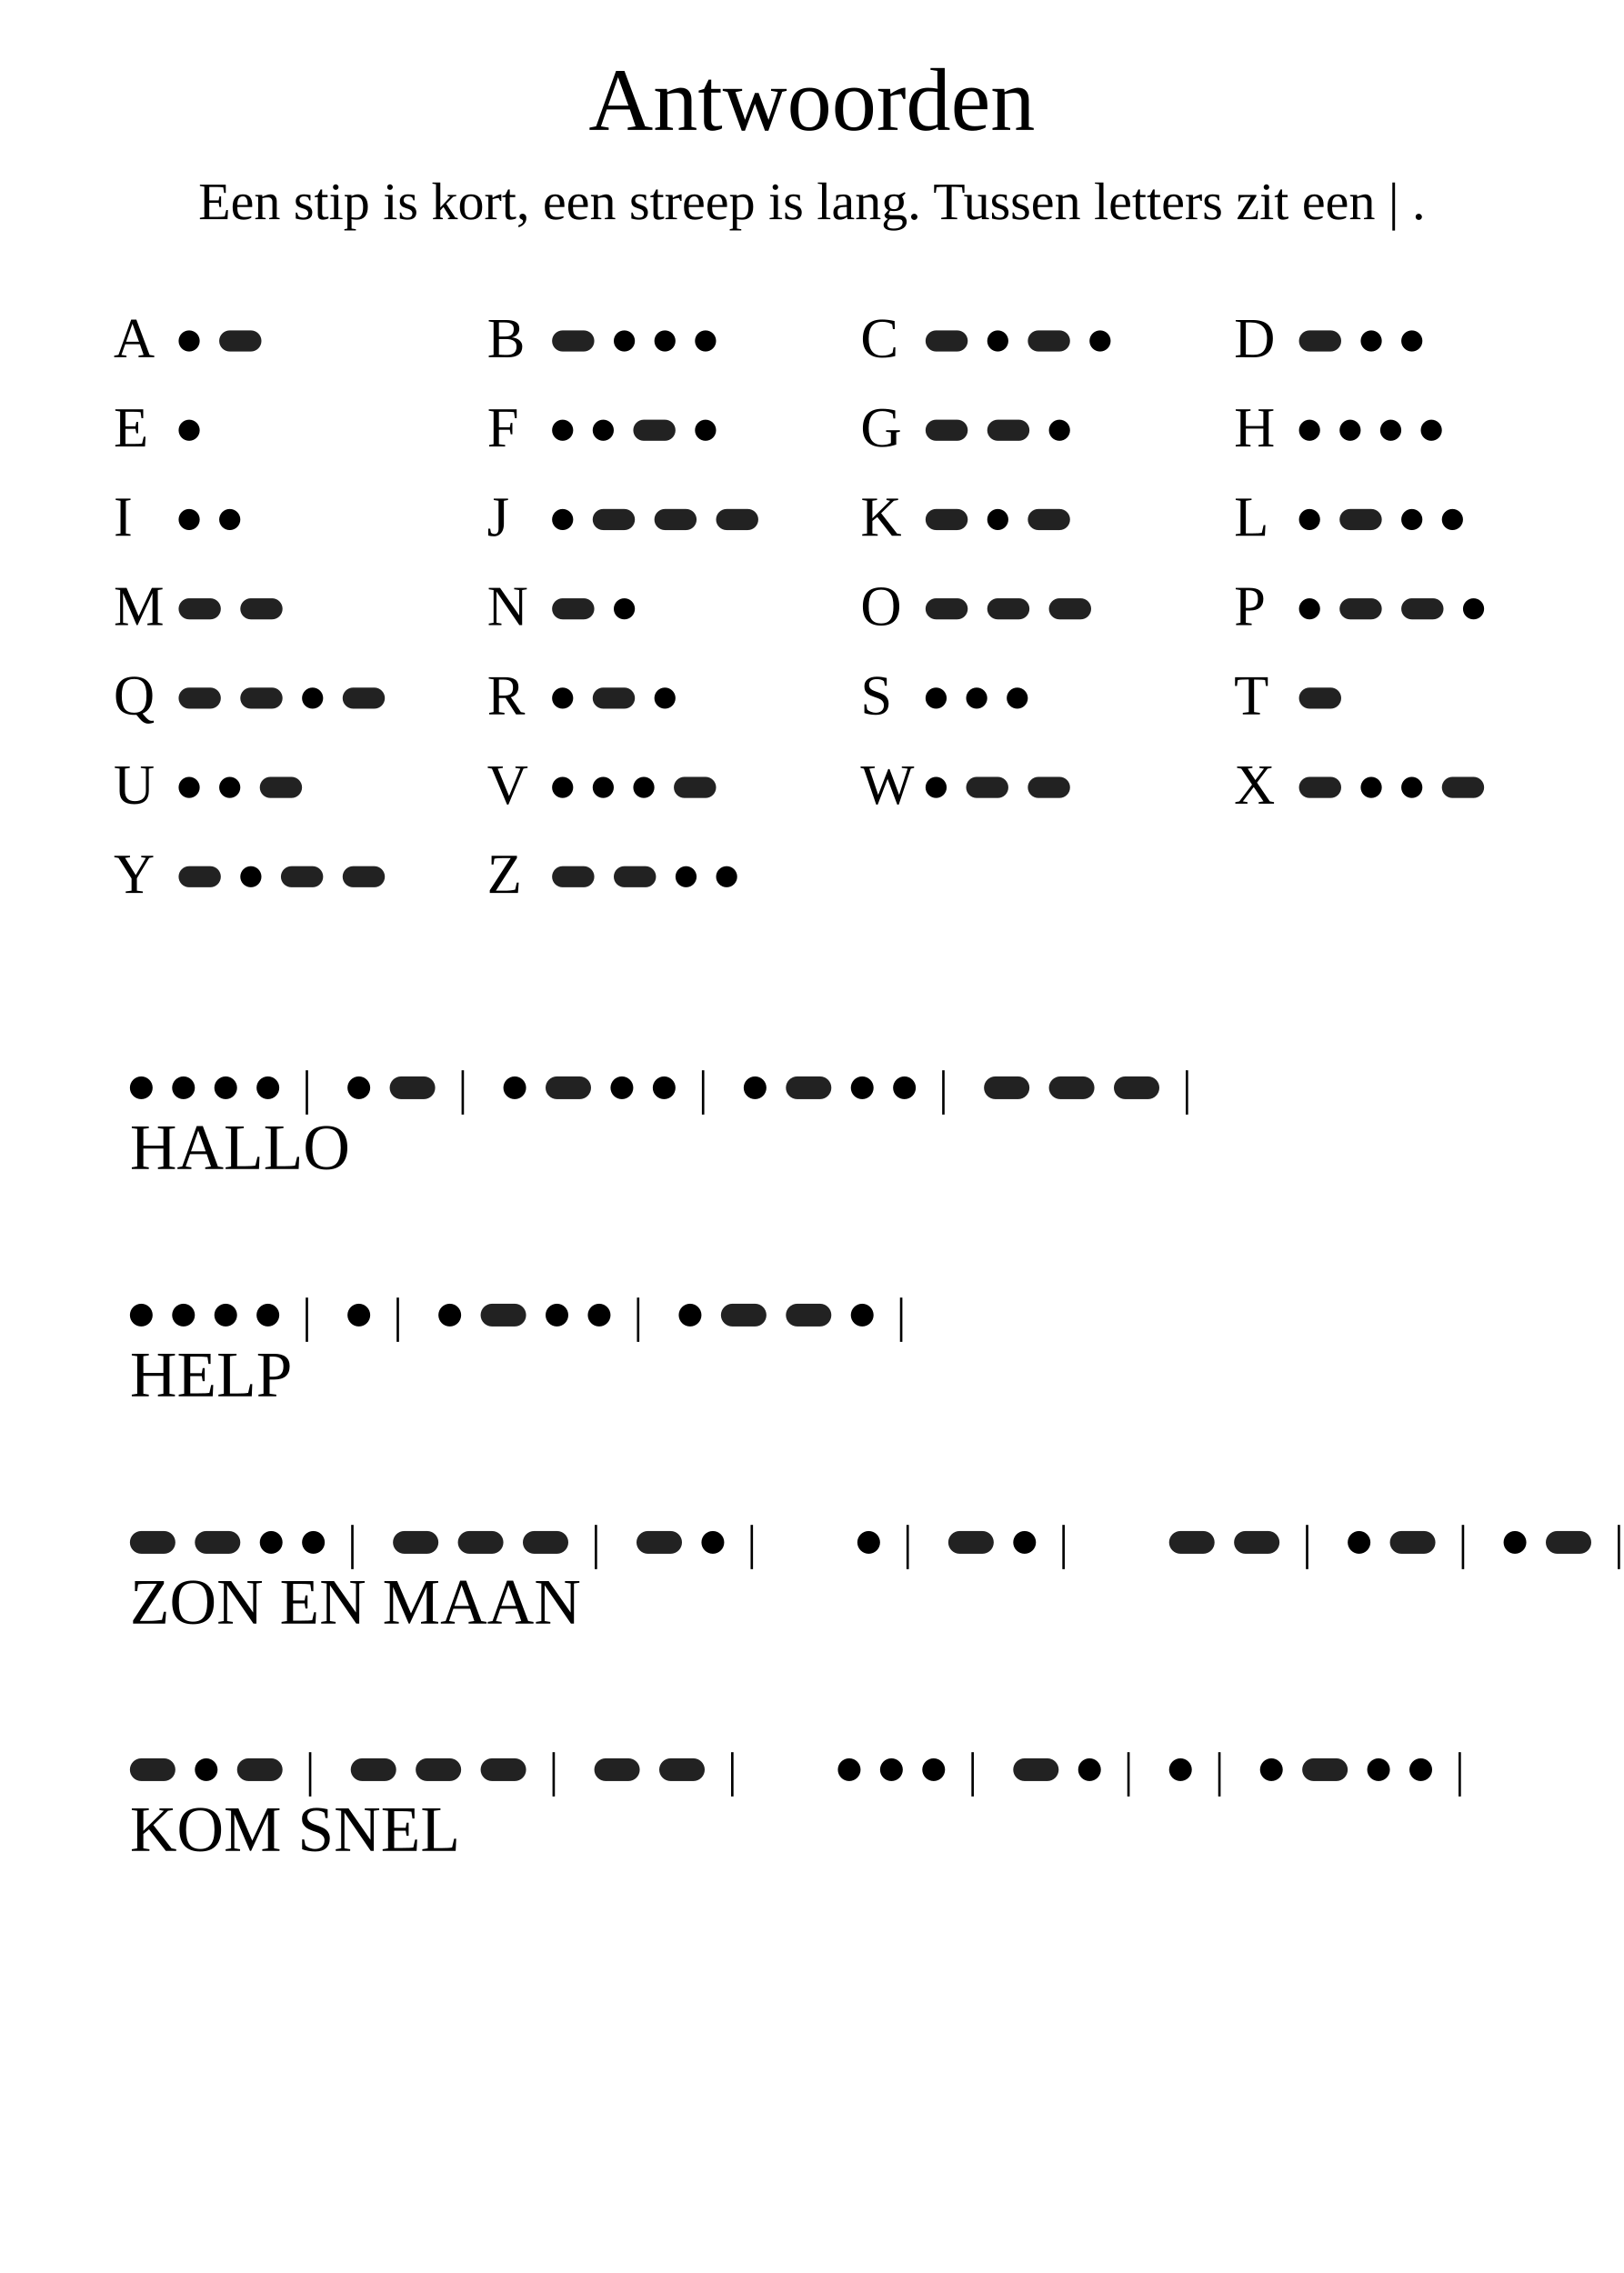
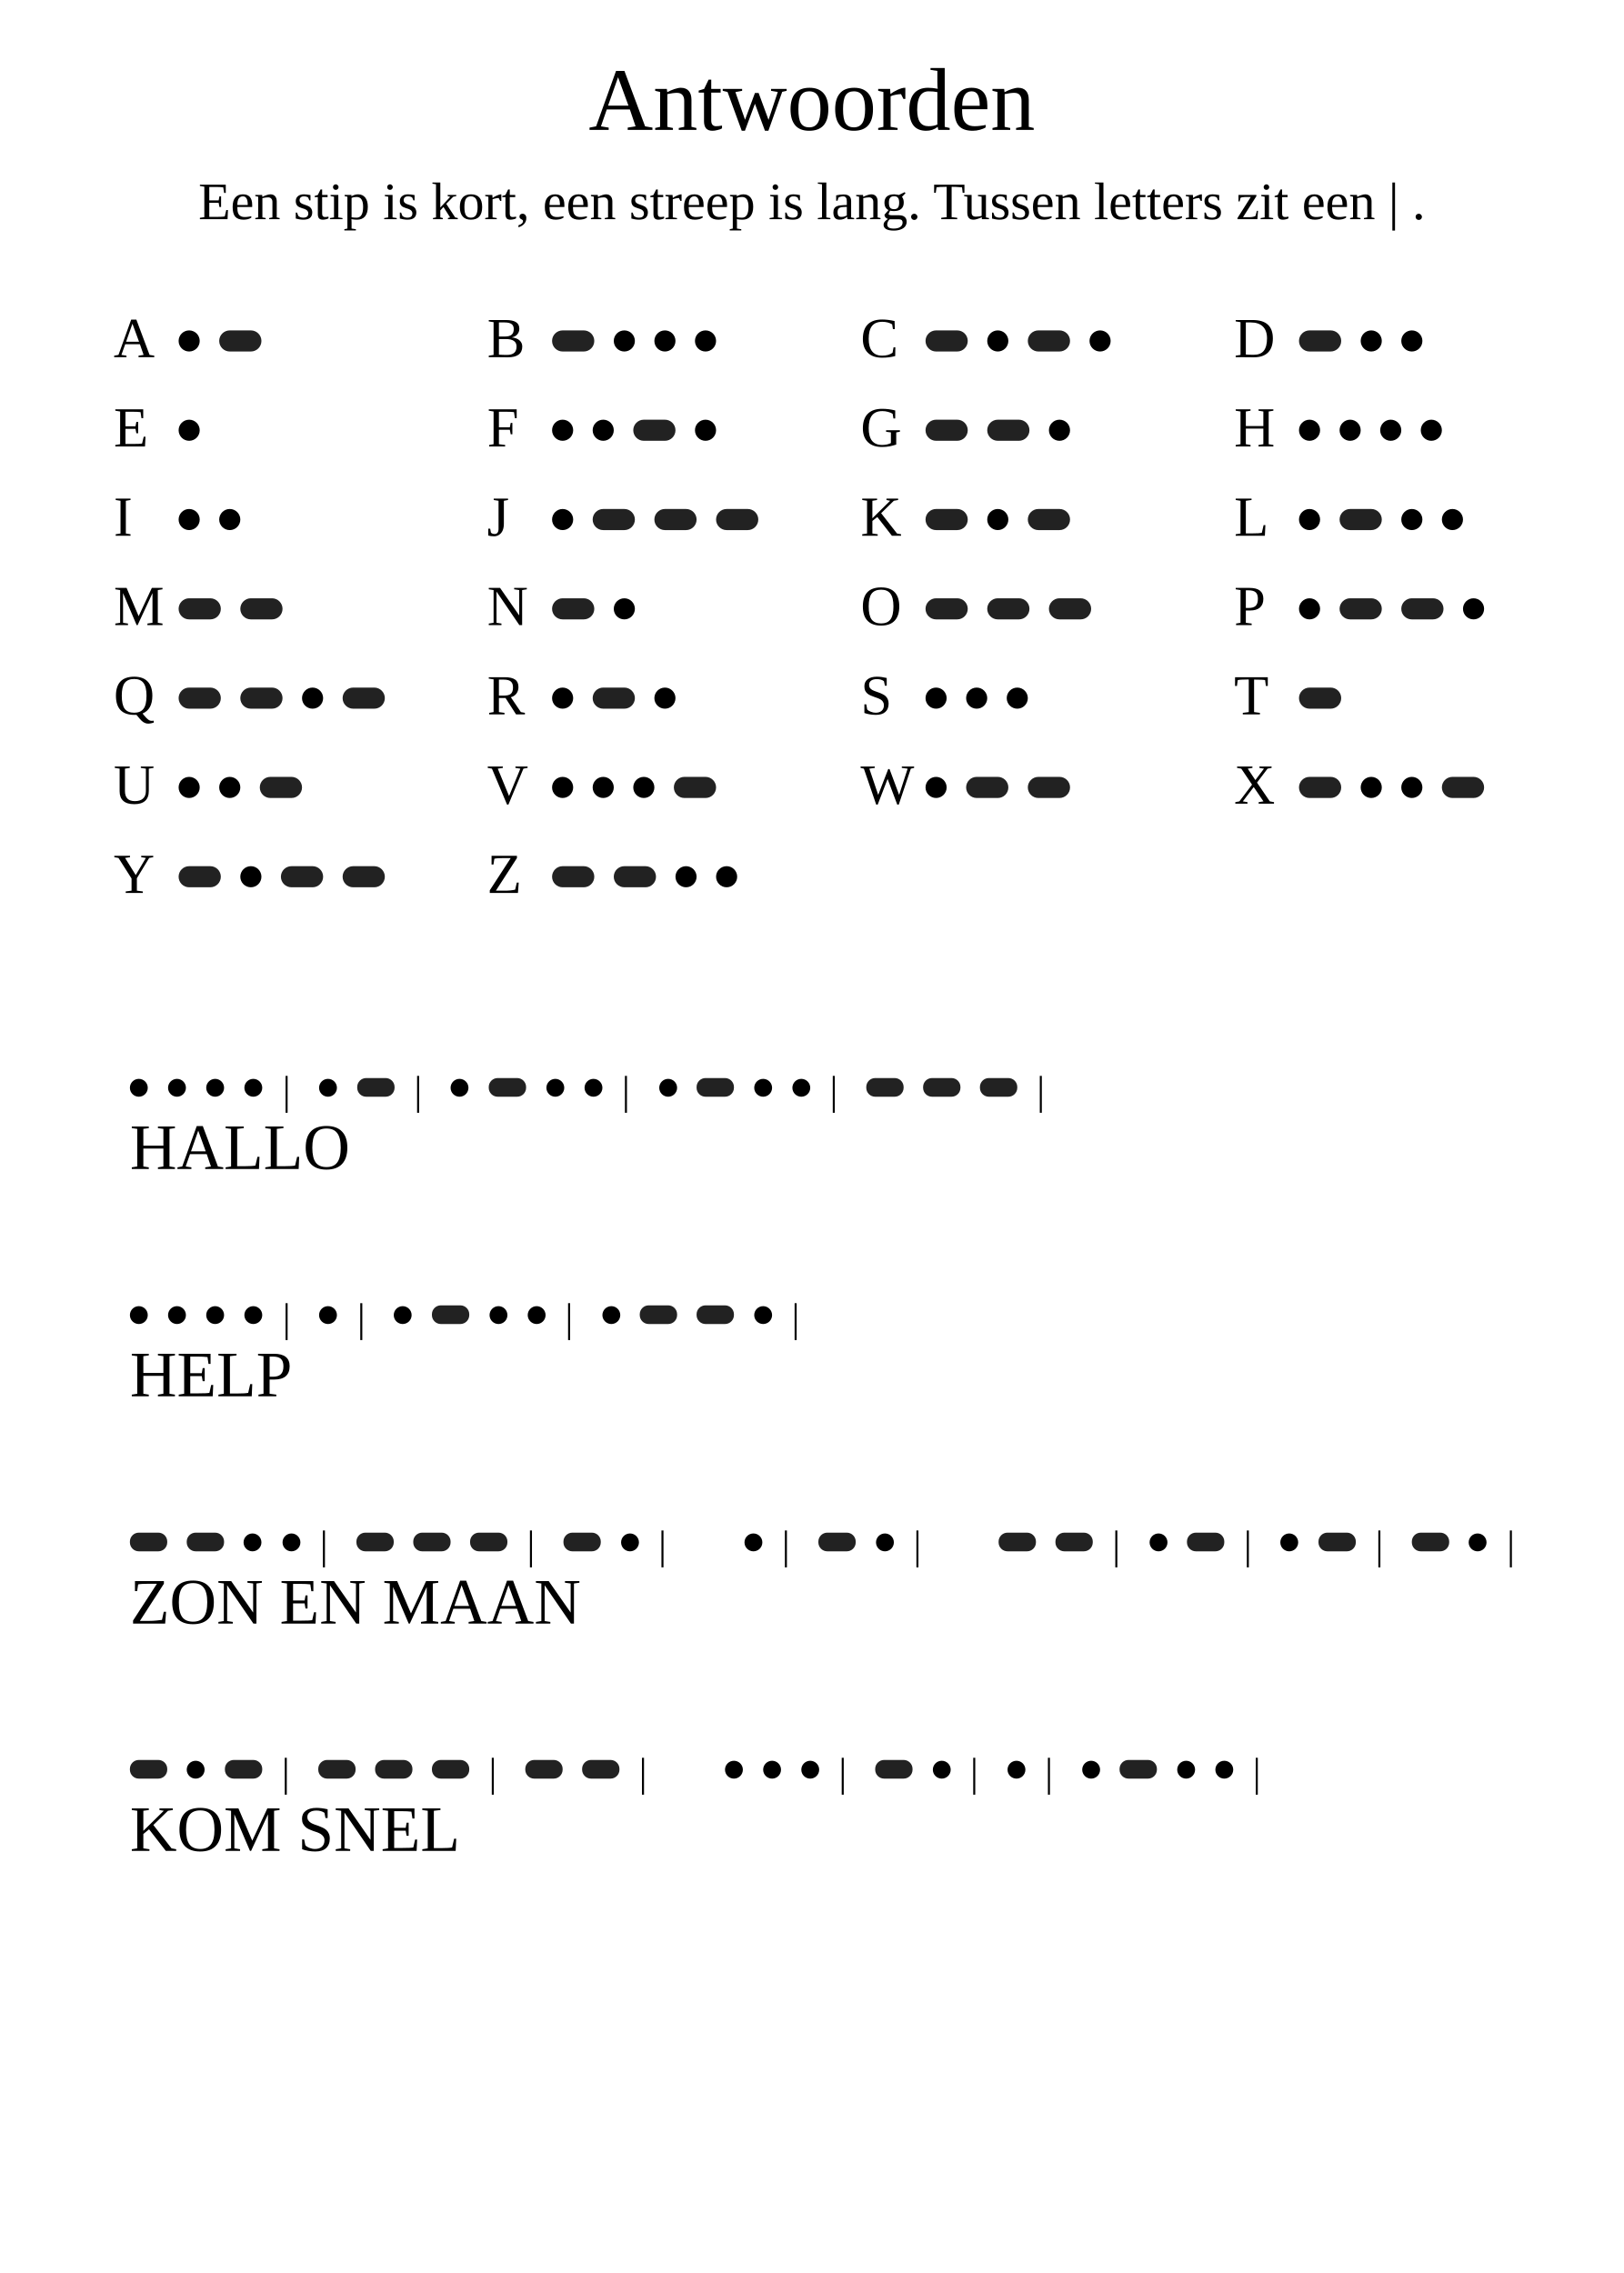
<svg xmlns="http://www.w3.org/2000/svg" viewBox="0 0 200 280">
  <text class="tx" x="100" y="16" font-size="11" text-anchor="middle">Antwoorden</text>
  <text class="tx" x="100" y="27" font-size="6.5" text-anchor="middle">Een stip is kort, een streep is lang. Tussen letters zit een | .</text>
  <text class="tx" x="14" y="44" font-size="7" text-anchor="start">A</text>
  <circle class="dot" cx="23.3" cy="42" r="1.3" />
  <rect x="27" y="40.7" width="5.2" height="2.6" rx="1.3" style="fill:#222" />
  <text class="tx" x="60" y="44" font-size="7" text-anchor="start">B</text>
  <rect x="68" y="40.7" width="5.2" height="2.6" rx="1.3" style="fill:#222" />
  <circle class="dot" cx="76.9" cy="42" r="1.3" />
  <circle class="dot" cx="81.9" cy="42" r="1.3" />
  <circle class="dot" cx="86.9" cy="42" r="1.3" />
  <text class="tx" x="106" y="44" font-size="7" text-anchor="start">C</text>
  <rect x="114" y="40.7" width="5.2" height="2.6" rx="1.3" style="fill:#222" />
  <circle class="dot" cx="122.9" cy="42" r="1.3" />
  <rect x="126.6" y="40.7" width="5.2" height="2.6" rx="1.3" style="fill:#222" />
  <circle class="dot" cx="135.5" cy="42" r="1.3" />
  <text class="tx" x="152" y="44" font-size="7" text-anchor="start">D</text>
  <rect x="160" y="40.7" width="5.2" height="2.6" rx="1.3" style="fill:#222" />
  <circle class="dot" cx="168.9" cy="42" r="1.3" />
  <circle class="dot" cx="173.9" cy="42" r="1.3" />
  <text class="tx" x="14" y="55" font-size="7" text-anchor="start">E</text>
  <circle class="dot" cx="23.3" cy="53" r="1.3" />
  <text class="tx" x="60" y="55" font-size="7" text-anchor="start">F</text>
  <circle class="dot" cx="69.3" cy="53" r="1.3" />
  <circle class="dot" cx="74.3" cy="53" r="1.3" />
  <rect x="78" y="51.7" width="5.2" height="2.6" rx="1.3" style="fill:#222" />
  <circle class="dot" cx="86.9" cy="53" r="1.3" />
  <text class="tx" x="106" y="55" font-size="7" text-anchor="start">G</text>
  <rect x="114" y="51.7" width="5.2" height="2.6" rx="1.3" style="fill:#222" />
  <rect x="121.6" y="51.7" width="5.2" height="2.6" rx="1.3" style="fill:#222" />
  <circle class="dot" cx="130.5" cy="53" r="1.3" />
  <text class="tx" x="152" y="55" font-size="7" text-anchor="start">H</text>
  <circle class="dot" cx="161.3" cy="53" r="1.3" />
  <circle class="dot" cx="166.3" cy="53" r="1.3" />
  <circle class="dot" cx="171.3" cy="53" r="1.3" />
  <circle class="dot" cx="176.3" cy="53" r="1.3" />
  <text class="tx" x="14" y="66" font-size="7" text-anchor="start">I</text>
  <circle class="dot" cx="23.3" cy="64" r="1.3" />
  <circle class="dot" cx="28.3" cy="64" r="1.3" />
  <text class="tx" x="60" y="66" font-size="7" text-anchor="start">J</text>
  <circle class="dot" cx="69.3" cy="64" r="1.3" />
  <rect x="73" y="62.7" width="5.2" height="2.6" rx="1.3" style="fill:#222" />
  <rect x="80.6" y="62.7" width="5.2" height="2.6" rx="1.3" style="fill:#222" />
  <rect x="88.2" y="62.7" width="5.2" height="2.6" rx="1.3" style="fill:#222" />
  <text class="tx" x="106" y="66" font-size="7" text-anchor="start">K</text>
  <rect x="114" y="62.7" width="5.2" height="2.6" rx="1.3" style="fill:#222" />
  <circle class="dot" cx="122.9" cy="64" r="1.3" />
  <rect x="126.6" y="62.7" width="5.2" height="2.6" rx="1.3" style="fill:#222" />
  <text class="tx" x="152" y="66" font-size="7" text-anchor="start">L</text>
  <circle class="dot" cx="161.3" cy="64" r="1.3" />
  <rect x="165" y="62.7" width="5.2" height="2.6" rx="1.3" style="fill:#222" />
  <circle class="dot" cx="173.9" cy="64" r="1.3" />
  <circle class="dot" cx="178.9" cy="64" r="1.3" />
  <text class="tx" x="14" y="77" font-size="7" text-anchor="start">M</text>
  <rect x="22" y="73.7" width="5.2" height="2.6" rx="1.3" style="fill:#222" />
  <rect x="29.6" y="73.7" width="5.2" height="2.6" rx="1.3" style="fill:#222" />
  <text class="tx" x="60" y="77" font-size="7" text-anchor="start">N</text>
  <rect x="68" y="73.7" width="5.2" height="2.6" rx="1.3" style="fill:#222" />
  <circle class="dot" cx="76.9" cy="75" r="1.3" />
  <text class="tx" x="106" y="77" font-size="7" text-anchor="start">O</text>
  <rect x="114" y="73.7" width="5.2" height="2.6" rx="1.3" style="fill:#222" />
  <rect x="121.6" y="73.7" width="5.2" height="2.6" rx="1.3" style="fill:#222" />
  <rect x="129.2" y="73.7" width="5.2" height="2.6" rx="1.3" style="fill:#222" />
  <text class="tx" x="152" y="77" font-size="7" text-anchor="start">P</text>
  <circle class="dot" cx="161.3" cy="75" r="1.3" />
  <rect x="165" y="73.7" width="5.2" height="2.6" rx="1.3" style="fill:#222" />
  <rect x="172.6" y="73.7" width="5.2" height="2.6" rx="1.3" style="fill:#222" />
  <circle class="dot" cx="181.5" cy="75" r="1.3" />
  <text class="tx" x="14" y="88" font-size="7" text-anchor="start">Q</text>
  <rect x="22" y="84.7" width="5.2" height="2.6" rx="1.3" style="fill:#222" />
  <rect x="29.6" y="84.7" width="5.2" height="2.6" rx="1.3" style="fill:#222" />
  <circle class="dot" cx="38.5" cy="86" r="1.3" />
  <rect x="42.2" y="84.7" width="5.2" height="2.6" rx="1.3" style="fill:#222" />
  <text class="tx" x="60" y="88" font-size="7" text-anchor="start">R</text>
  <circle class="dot" cx="69.3" cy="86" r="1.3" />
  <rect x="73" y="84.7" width="5.2" height="2.6" rx="1.3" style="fill:#222" />
  <circle class="dot" cx="81.9" cy="86" r="1.3" />
  <text class="tx" x="106" y="88" font-size="7" text-anchor="start">S</text>
  <circle class="dot" cx="115.3" cy="86" r="1.3" />
  <circle class="dot" cx="120.3" cy="86" r="1.3" />
  <circle class="dot" cx="125.3" cy="86" r="1.3" />
  <text class="tx" x="152" y="88" font-size="7" text-anchor="start">T</text>
  <rect x="160" y="84.7" width="5.2" height="2.6" rx="1.3" style="fill:#222" />
  <text class="tx" x="14" y="99" font-size="7" text-anchor="start">U</text>
  <circle class="dot" cx="23.3" cy="97" r="1.3" />
  <circle class="dot" cx="28.3" cy="97" r="1.3" />
  <rect x="32" y="95.7" width="5.2" height="2.6" rx="1.3" style="fill:#222" />
  <text class="tx" x="60" y="99" font-size="7" text-anchor="start">V</text>
  <circle class="dot" cx="69.3" cy="97" r="1.3" />
  <circle class="dot" cx="74.3" cy="97" r="1.3" />
  <circle class="dot" cx="79.3" cy="97" r="1.3" />
  <rect x="83" y="95.7" width="5.2" height="2.6" rx="1.3" style="fill:#222" />
  <text class="tx" x="106" y="99" font-size="7" text-anchor="start">W</text>
  <circle class="dot" cx="115.3" cy="97" r="1.3" />
  <rect x="119" y="95.7" width="5.2" height="2.6" rx="1.3" style="fill:#222" />
  <rect x="126.6" y="95.7" width="5.2" height="2.6" rx="1.3" style="fill:#222" />
  <text class="tx" x="152" y="99" font-size="7" text-anchor="start">X</text>
  <rect x="160" y="95.7" width="5.2" height="2.6" rx="1.3" style="fill:#222" />
  <circle class="dot" cx="168.9" cy="97" r="1.3" />
  <circle class="dot" cx="173.9" cy="97" r="1.3" />
  <rect x="177.6" y="95.7" width="5.2" height="2.6" rx="1.3" style="fill:#222" />
  <text class="tx" x="14" y="110" font-size="7" text-anchor="start">Y</text>
  <rect x="22" y="106.7" width="5.2" height="2.6" rx="1.3" style="fill:#222" />
  <circle class="dot" cx="30.9" cy="108" r="1.3" />
  <rect x="34.6" y="106.7" width="5.2" height="2.6" rx="1.3" style="fill:#222" />
  <rect x="42.2" y="106.7" width="5.2" height="2.6" rx="1.3" style="fill:#222" />
  <text class="tx" x="60" y="110" font-size="7" text-anchor="start">Z</text>
  <rect x="68" y="106.7" width="5.2" height="2.6" rx="1.3" style="fill:#222" />
  <rect x="75.6" y="106.7" width="5.2" height="2.6" rx="1.3" style="fill:#222" />
  <circle class="dot" cx="84.5" cy="108" r="1.3" />
  <circle class="dot" cx="89.5" cy="108" r="1.3" />
-   <circle class="dot" cx="17.4" cy="134" r="1.4" />
-   <circle class="dot" cx="22.6" cy="134" r="1.4" />
-   <circle class="dot" cx="27.8" cy="134" r="1.4" />
-   <circle class="dot" cx="33" cy="134" r="1.4" />
-   <text class="tx" x="37.8" y="136" font-size="6" text-anchor="middle">|</text>
-   <circle class="dot" cx="44.2" cy="134" r="1.4" />
-   <rect x="48" y="132.6" width="5.6" height="2.8" rx="1.4" style="fill:#222" />
-   <text class="tx" x="57" y="136" font-size="6" text-anchor="middle">|</text>
-   <circle class="dot" cx="63.4" cy="134" r="1.4" />
-   <rect x="67.2" y="132.6" width="5.6" height="2.8" rx="1.4" style="fill:#222" />
-   <circle class="dot" cx="76.6" cy="134" r="1.4" />
-   <circle class="dot" cx="81.8" cy="134" r="1.4" />
-   <text class="tx" x="86.6" y="136" font-size="6" text-anchor="middle">|</text>
-   <circle class="dot" cx="93" cy="134" r="1.4" />
-   <rect x="96.8" y="132.6" width="5.6" height="2.8" rx="1.4" style="fill:#222" />
-   <circle class="dot" cx="106.2" cy="134" r="1.4" />
-   <circle class="dot" cx="111.4" cy="134" r="1.4" />
-   <text class="tx" x="116.2" y="136" font-size="6" text-anchor="middle">|</text>
-   <rect x="121.2" y="132.6" width="5.6" height="2.8" rx="1.4" style="fill:#222" />
-   <rect x="129.2" y="132.6" width="5.6" height="2.8" rx="1.4" style="fill:#222" />
-   <rect x="137.2" y="132.6" width="5.6" height="2.8" rx="1.4" style="fill:#222" />
-   <text class="tx" x="146.2" y="136" font-size="6" text-anchor="middle">|</text>
+   <circle class="dot" cx="17.1" cy="134" r="1.1" />
+   <circle class="dot" cx="21.8" cy="134" r="1.1" />
+   <circle class="dot" cx="26.5" cy="134" r="1.1" />
+   <circle class="dot" cx="31.2" cy="134" r="1.1" />
+   <text class="tx" x="35.3" y="136" font-size="5" text-anchor="middle">|</text>
+   <circle class="dot" cx="40.4" cy="134" r="1.1" />
+   <rect x="44" y="132.8" width="4.6" height="2.3" rx="1.1" style="fill:#222" />
+   <text class="tx" x="51.5" y="136" font-size="5" text-anchor="middle">|</text>
+   <circle class="dot" cx="56.6" cy="134" r="1.1" />
+   <rect x="60.2" y="132.8" width="4.6" height="2.3" rx="1.1" style="fill:#222" />
+   <circle class="dot" cx="68.4" cy="134" r="1.1" />
+   <circle class="dot" cx="73.1" cy="134" r="1.1" />
+   <text class="tx" x="77.1" y="136" font-size="5" text-anchor="middle">|</text>
+   <circle class="dot" cx="82.3" cy="134" r="1.1" />
+   <rect x="85.8" y="132.8" width="4.6" height="2.3" rx="1.1" style="fill:#222" />
+   <circle class="dot" cx="94" cy="134" r="1.1" />
+   <circle class="dot" cx="98.7" cy="134" r="1.1" />
+   <text class="tx" x="102.7" y="136" font-size="5" text-anchor="middle">|</text>
+   <rect x="106.7" y="132.8" width="4.6" height="2.3" rx="1.1" style="fill:#222" />
+   <rect x="113.7" y="132.8" width="4.6" height="2.3" rx="1.1" style="fill:#222" />
+   <rect x="120.7" y="132.8" width="4.6" height="2.3" rx="1.1" style="fill:#222" />
+   <text class="tx" x="128.2" y="136" font-size="5" text-anchor="middle">|</text>
  <path class="guide" d="M16 146L184 146" />
  <text class="tx" x="16" y="144" font-size="8" text-anchor="start">HALLO</text>
-   <circle class="dot" cx="17.4" cy="162" r="1.4" />
-   <circle class="dot" cx="22.6" cy="162" r="1.4" />
-   <circle class="dot" cx="27.8" cy="162" r="1.4" />
-   <circle class="dot" cx="33" cy="162" r="1.4" />
-   <text class="tx" x="37.8" y="164" font-size="6" text-anchor="middle">|</text>
-   <circle class="dot" cx="44.2" cy="162" r="1.4" />
-   <text class="tx" x="49" y="164" font-size="6" text-anchor="middle">|</text>
-   <circle class="dot" cx="55.4" cy="162" r="1.4" />
-   <rect x="59.2" y="160.6" width="5.6" height="2.8" rx="1.4" style="fill:#222" />
-   <circle class="dot" cx="68.6" cy="162" r="1.4" />
-   <circle class="dot" cx="73.8" cy="162" r="1.4" />
-   <text class="tx" x="78.6" y="164" font-size="6" text-anchor="middle">|</text>
-   <circle class="dot" cx="85" cy="162" r="1.4" />
-   <rect x="88.8" y="160.6" width="5.6" height="2.8" rx="1.4" style="fill:#222" />
-   <rect x="96.8" y="160.6" width="5.6" height="2.8" rx="1.4" style="fill:#222" />
-   <circle class="dot" cx="106.2" cy="162" r="1.4" />
-   <text class="tx" x="111" y="164" font-size="6" text-anchor="middle">|</text>
+   <circle class="dot" cx="17.1" cy="162" r="1.1" />
+   <circle class="dot" cx="21.8" cy="162" r="1.1" />
+   <circle class="dot" cx="26.5" cy="162" r="1.1" />
+   <circle class="dot" cx="31.2" cy="162" r="1.1" />
+   <text class="tx" x="35.3" y="164" font-size="5" text-anchor="middle">|</text>
+   <circle class="dot" cx="40.4" cy="162" r="1.1" />
+   <text class="tx" x="44.5" y="164" font-size="5" text-anchor="middle">|</text>
+   <circle class="dot" cx="49.6" cy="162" r="1.1" />
+   <rect x="53.2" y="160.8" width="4.6" height="2.3" rx="1.1" style="fill:#222" />
+   <circle class="dot" cx="61.4" cy="162" r="1.1" />
+   <circle class="dot" cx="66.1" cy="162" r="1.1" />
+   <text class="tx" x="70.1" y="164" font-size="5" text-anchor="middle">|</text>
+   <circle class="dot" cx="75.3" cy="162" r="1.1" />
+   <rect x="78.8" y="160.8" width="4.6" height="2.3" rx="1.1" style="fill:#222" />
+   <rect x="85.8" y="160.8" width="4.6" height="2.3" rx="1.1" style="fill:#222" />
+   <circle class="dot" cx="94" cy="162" r="1.1" />
+   <text class="tx" x="98" y="164" font-size="5" text-anchor="middle">|</text>
  <path class="guide" d="M16 174L184 174" />
  <text class="tx" x="16" y="172" font-size="8" text-anchor="start">HELP</text>
-   <rect x="16" y="188.6" width="5.6" height="2.8" rx="1.4" style="fill:#222" />
-   <rect x="24" y="188.6" width="5.6" height="2.8" rx="1.4" style="fill:#222" />
-   <circle class="dot" cx="33.4" cy="190" r="1.4" />
-   <circle class="dot" cx="38.6" cy="190" r="1.4" />
-   <text class="tx" x="43.4" y="192" font-size="6" text-anchor="middle">|</text>
-   <rect x="48.4" y="188.6" width="5.6" height="2.8" rx="1.4" style="fill:#222" />
-   <rect x="56.4" y="188.6" width="5.6" height="2.8" rx="1.4" style="fill:#222" />
-   <rect x="64.4" y="188.6" width="5.6" height="2.8" rx="1.4" style="fill:#222" />
-   <text class="tx" x="73.4" y="192" font-size="6" text-anchor="middle">|</text>
-   <rect x="78.4" y="188.6" width="5.6" height="2.8" rx="1.4" style="fill:#222" />
-   <circle class="dot" cx="87.8" cy="190" r="1.4" />
-   <text class="tx" x="92.6" y="192" font-size="6" text-anchor="middle">|</text>
-   <circle class="dot" cx="107" cy="190" r="1.4" />
-   <text class="tx" x="111.8" y="192" font-size="6" text-anchor="middle">|</text>
-   <rect x="116.8" y="188.6" width="5.6" height="2.8" rx="1.4" style="fill:#222" />
-   <circle class="dot" cx="126.2" cy="190" r="1.4" />
-   <text class="tx" x="131" y="192" font-size="6" text-anchor="middle">|</text>
-   <rect x="144" y="188.6" width="5.6" height="2.8" rx="1.4" style="fill:#222" />
-   <rect x="152" y="188.6" width="5.6" height="2.8" rx="1.4" style="fill:#222" />
-   <text class="tx" x="161" y="192" font-size="6" text-anchor="middle">|</text>
-   <circle class="dot" cx="167.4" cy="190" r="1.4" />
-   <rect x="171.2" y="188.6" width="5.6" height="2.8" rx="1.4" style="fill:#222" />
-   <text class="tx" x="180.2" y="192" font-size="6" text-anchor="middle">|</text>
-   <circle class="dot" cx="186.6" cy="190" r="1.4" />
-   <rect x="190.4" y="188.6" width="5.6" height="2.8" rx="1.4" style="fill:#222" />
-   <text class="tx" x="199.4" y="192" font-size="6" text-anchor="middle">|</text>
-   <rect x="204.4" y="188.6" width="5.6" height="2.8" rx="1.4" style="fill:#222" />
-   <circle class="dot" cx="213.8" cy="190" r="1.4" />
-   <text class="tx" x="218.6" y="192" font-size="6" text-anchor="middle">|</text>
+   <rect x="16" y="188.8" width="4.6" height="2.3" rx="1.1" style="fill:#222" />
+   <rect x="23" y="188.8" width="4.6" height="2.3" rx="1.1" style="fill:#222" />
+   <circle class="dot" cx="31.1" cy="190" r="1.1" />
+   <circle class="dot" cx="35.9" cy="190" r="1.1" />
+   <text class="tx" x="39.9" y="192" font-size="5" text-anchor="middle">|</text>
+   <rect x="43.9" y="188.8" width="4.6" height="2.3" rx="1.1" style="fill:#222" />
+   <rect x="50.9" y="188.8" width="4.6" height="2.3" rx="1.1" style="fill:#222" />
+   <rect x="57.9" y="188.8" width="4.6" height="2.3" rx="1.1" style="fill:#222" />
+   <text class="tx" x="65.4" y="192" font-size="5" text-anchor="middle">|</text>
+   <rect x="69.4" y="188.8" width="4.6" height="2.3" rx="1.1" style="fill:#222" />
+   <circle class="dot" cx="77.6" cy="190" r="1.1" />
+   <text class="tx" x="81.6" y="192" font-size="5" text-anchor="middle">|</text>
+   <circle class="dot" cx="92.8" cy="190" r="1.1" />
+   <text class="tx" x="96.8" y="192" font-size="5" text-anchor="middle">|</text>
+   <rect x="100.8" y="188.8" width="4.6" height="2.3" rx="1.1" style="fill:#222" />
+   <circle class="dot" cx="109" cy="190" r="1.1" />
+   <text class="tx" x="113" y="192" font-size="5" text-anchor="middle">|</text>
+   <rect x="123" y="188.8" width="4.6" height="2.3" rx="1.1" style="fill:#222" />
+   <rect x="130" y="188.8" width="4.6" height="2.3" rx="1.1" style="fill:#222" />
+   <text class="tx" x="137.5" y="192" font-size="5" text-anchor="middle">|</text>
+   <circle class="dot" cx="142.7" cy="190" r="1.1" />
+   <rect x="146.2" y="188.8" width="4.6" height="2.3" rx="1.1" style="fill:#222" />
+   <text class="tx" x="153.7" y="192" font-size="5" text-anchor="middle">|</text>
+   <circle class="dot" cx="158.8" cy="190" r="1.1" />
+   <rect x="162.4" y="188.8" width="4.6" height="2.3" rx="1.1" style="fill:#222" />
+   <text class="tx" x="169.9" y="192" font-size="5" text-anchor="middle">|</text>
+   <rect x="173.9" y="188.8" width="4.6" height="2.3" rx="1.1" style="fill:#222" />
+   <circle class="dot" cx="182" cy="190" r="1.1" />
+   <text class="tx" x="186.1" y="192" font-size="5" text-anchor="middle">|</text>
  <path class="guide" d="M16 202L184 202" />
  <text class="tx" x="16" y="200" font-size="8" text-anchor="start">ZON EN MAAN</text>
-   <rect x="16" y="216.6" width="5.6" height="2.8" rx="1.4" style="fill:#222" />
-   <circle class="dot" cx="25.4" cy="218" r="1.4" />
-   <rect x="29.2" y="216.6" width="5.6" height="2.8" rx="1.4" style="fill:#222" />
-   <text class="tx" x="38.2" y="220" font-size="6" text-anchor="middle">|</text>
-   <rect x="43.2" y="216.6" width="5.6" height="2.8" rx="1.4" style="fill:#222" />
-   <rect x="51.2" y="216.6" width="5.6" height="2.8" rx="1.4" style="fill:#222" />
-   <rect x="59.2" y="216.6" width="5.6" height="2.8" rx="1.4" style="fill:#222" />
-   <text class="tx" x="68.2" y="220" font-size="6" text-anchor="middle">|</text>
-   <rect x="73.2" y="216.6" width="5.6" height="2.8" rx="1.4" style="fill:#222" />
-   <rect x="81.2" y="216.6" width="5.6" height="2.8" rx="1.4" style="fill:#222" />
-   <text class="tx" x="90.2" y="220" font-size="6" text-anchor="middle">|</text>
-   <circle class="dot" cx="104.6" cy="218" r="1.4" />
-   <circle class="dot" cx="109.8" cy="218" r="1.4" />
-   <circle class="dot" cx="115" cy="218" r="1.4" />
-   <text class="tx" x="119.8" y="220" font-size="6" text-anchor="middle">|</text>
-   <rect x="124.8" y="216.6" width="5.6" height="2.8" rx="1.4" style="fill:#222" />
-   <circle class="dot" cx="134.2" cy="218" r="1.4" />
-   <text class="tx" x="139" y="220" font-size="6" text-anchor="middle">|</text>
-   <circle class="dot" cx="145.4" cy="218" r="1.4" />
-   <text class="tx" x="150.2" y="220" font-size="6" text-anchor="middle">|</text>
-   <circle class="dot" cx="156.6" cy="218" r="1.4" />
-   <rect x="160.4" y="216.6" width="5.6" height="2.8" rx="1.4" style="fill:#222" />
-   <circle class="dot" cx="169.8" cy="218" r="1.4" />
-   <circle class="dot" cx="175" cy="218" r="1.4" />
-   <text class="tx" x="179.8" y="220" font-size="6" text-anchor="middle">|</text>
+   <rect x="16" y="216.8" width="4.6" height="2.3" rx="1.1" style="fill:#222" />
+   <circle class="dot" cx="24.1" cy="218" r="1.1" />
+   <rect x="27.7" y="216.8" width="4.6" height="2.3" rx="1.1" style="fill:#222" />
+   <text class="tx" x="35.2" y="220" font-size="5" text-anchor="middle">|</text>
+   <rect x="39.2" y="216.8" width="4.6" height="2.3" rx="1.1" style="fill:#222" />
+   <rect x="46.2" y="216.8" width="4.6" height="2.3" rx="1.1" style="fill:#222" />
+   <rect x="53.2" y="216.8" width="4.6" height="2.3" rx="1.1" style="fill:#222" />
+   <text class="tx" x="60.7" y="220" font-size="5" text-anchor="middle">|</text>
+   <rect x="64.7" y="216.8" width="4.6" height="2.3" rx="1.1" style="fill:#222" />
+   <rect x="71.7" y="216.8" width="4.6" height="2.3" rx="1.1" style="fill:#222" />
+   <text class="tx" x="79.2" y="220" font-size="5" text-anchor="middle">|</text>
+   <circle class="dot" cx="90.4" cy="218" r="1.1" />
+   <circle class="dot" cx="95.1" cy="218" r="1.1" />
+   <circle class="dot" cx="99.8" cy="218" r="1.1" />
+   <text class="tx" x="103.8" y="220" font-size="5" text-anchor="middle">|</text>
+   <rect x="107.8" y="216.8" width="4.6" height="2.3" rx="1.1" style="fill:#222" />
+   <circle class="dot" cx="116" cy="218" r="1.1" />
+   <text class="tx" x="120" y="220" font-size="5" text-anchor="middle">|</text>
+   <circle class="dot" cx="125.2" cy="218" r="1.1" />
+   <text class="tx" x="129.2" y="220" font-size="5" text-anchor="middle">|</text>
+   <circle class="dot" cx="134.4" cy="218" r="1.1" />
+   <rect x="137.9" y="216.8" width="4.6" height="2.3" rx="1.1" style="fill:#222" />
+   <circle class="dot" cx="146.1" cy="218" r="1.1" />
+   <circle class="dot" cx="150.8" cy="218" r="1.1" />
+   <text class="tx" x="154.8" y="220" font-size="5" text-anchor="middle">|</text>
  <path class="guide" d="M16 230L184 230" />
  <text class="tx" x="16" y="228" font-size="8" text-anchor="start">KOM SNEL</text>
</svg>
